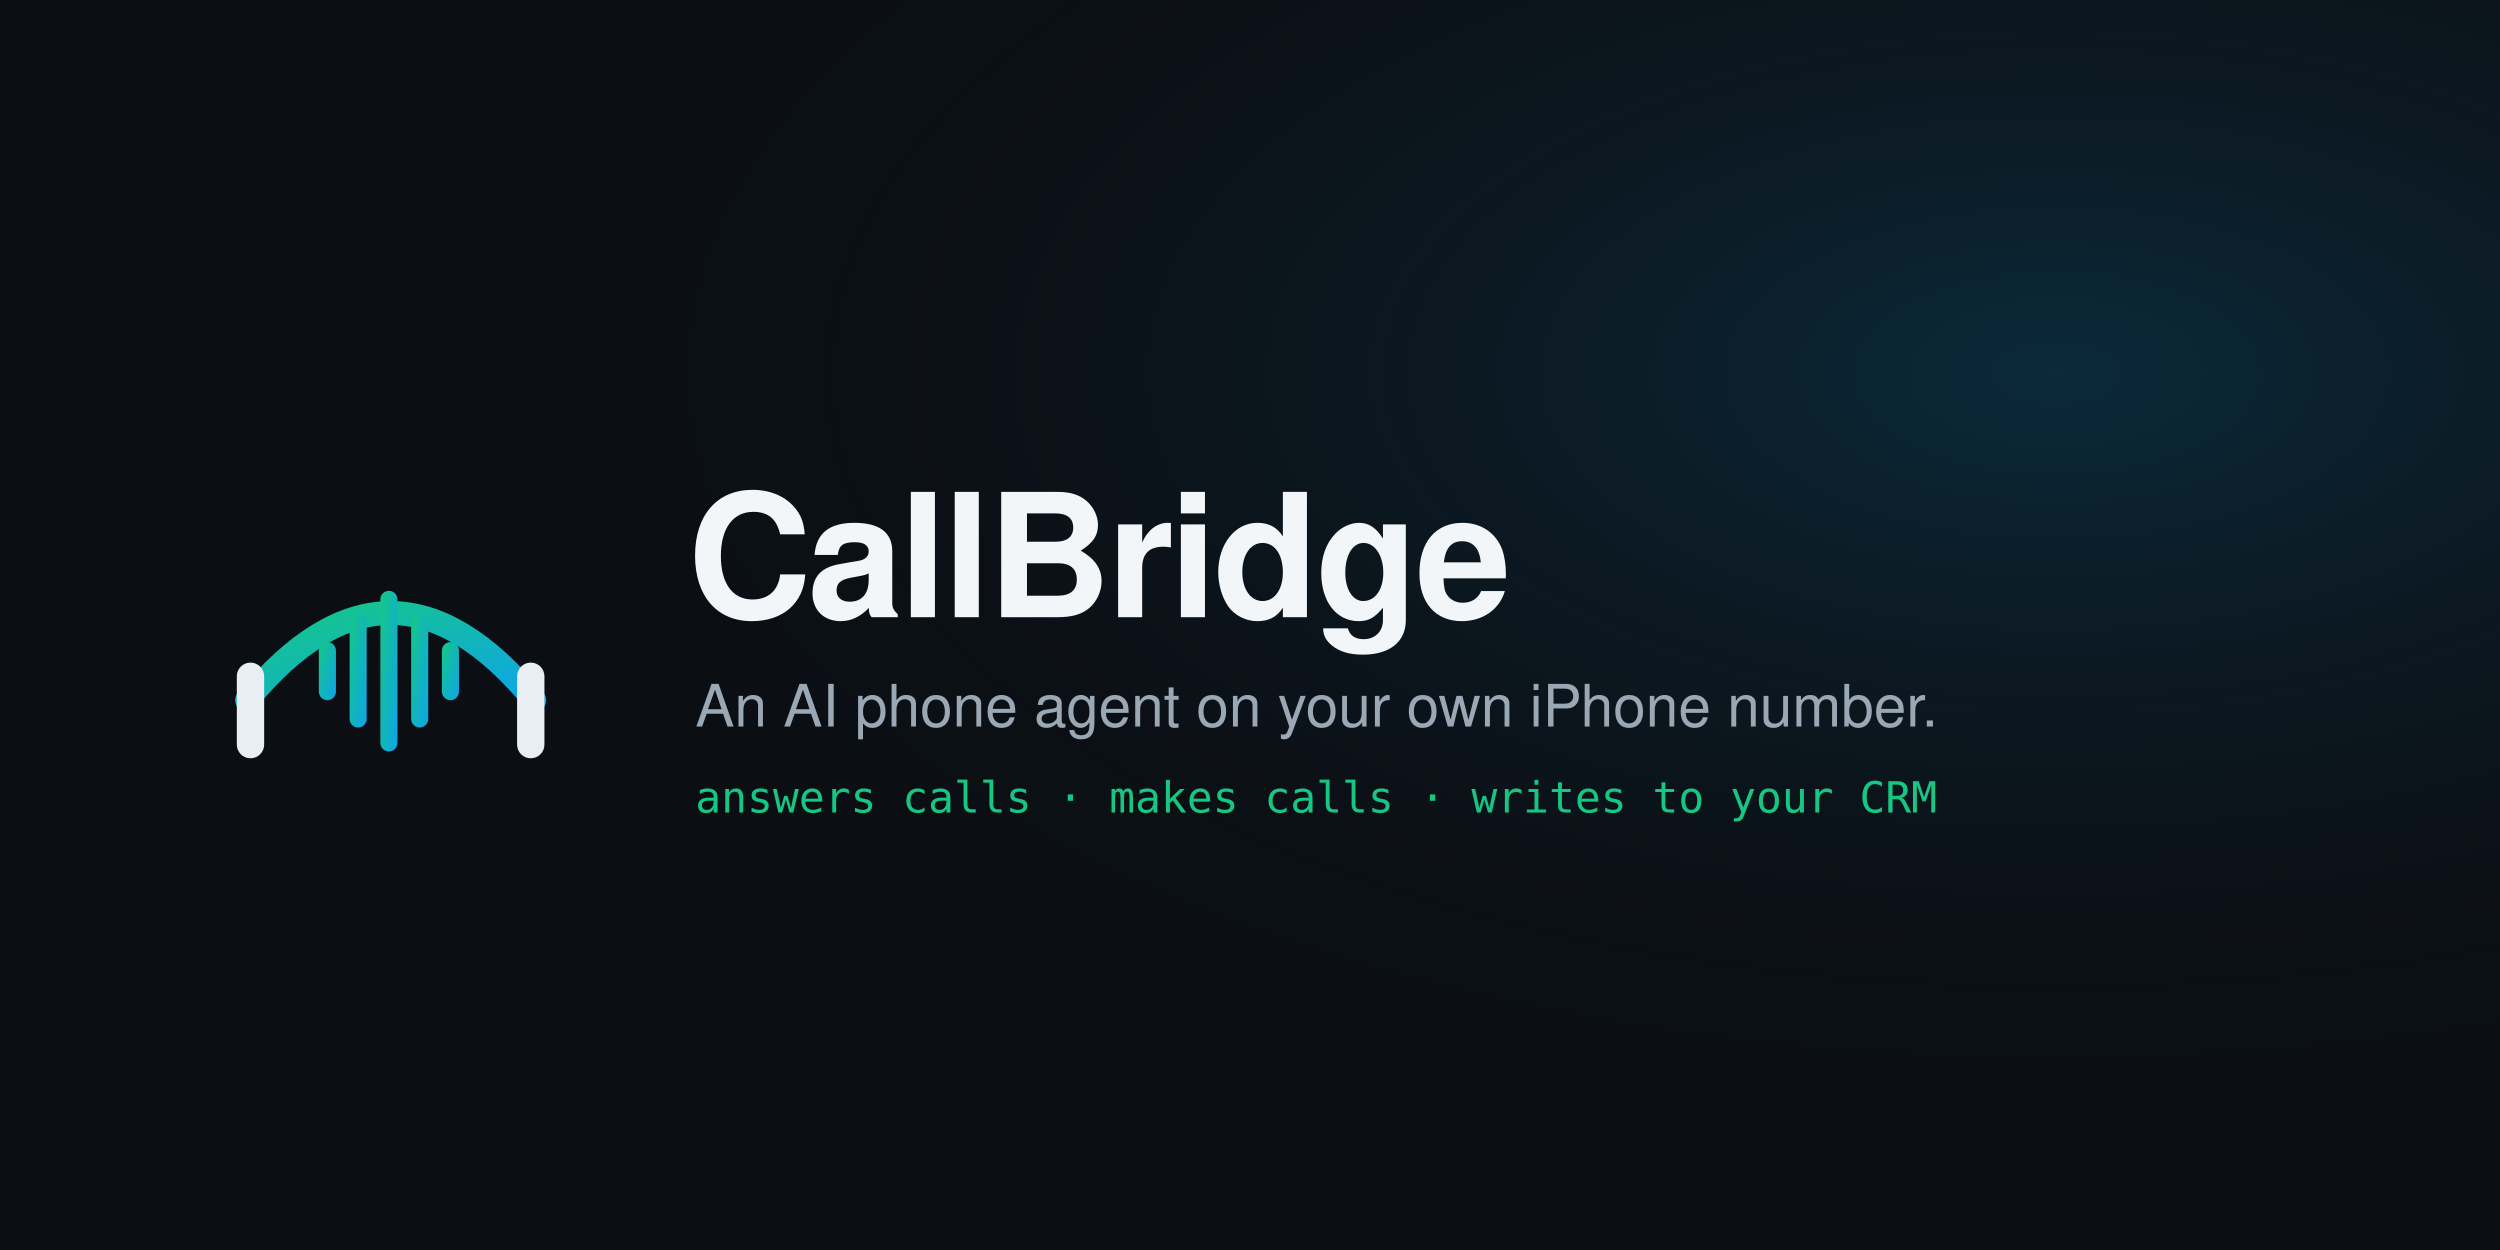
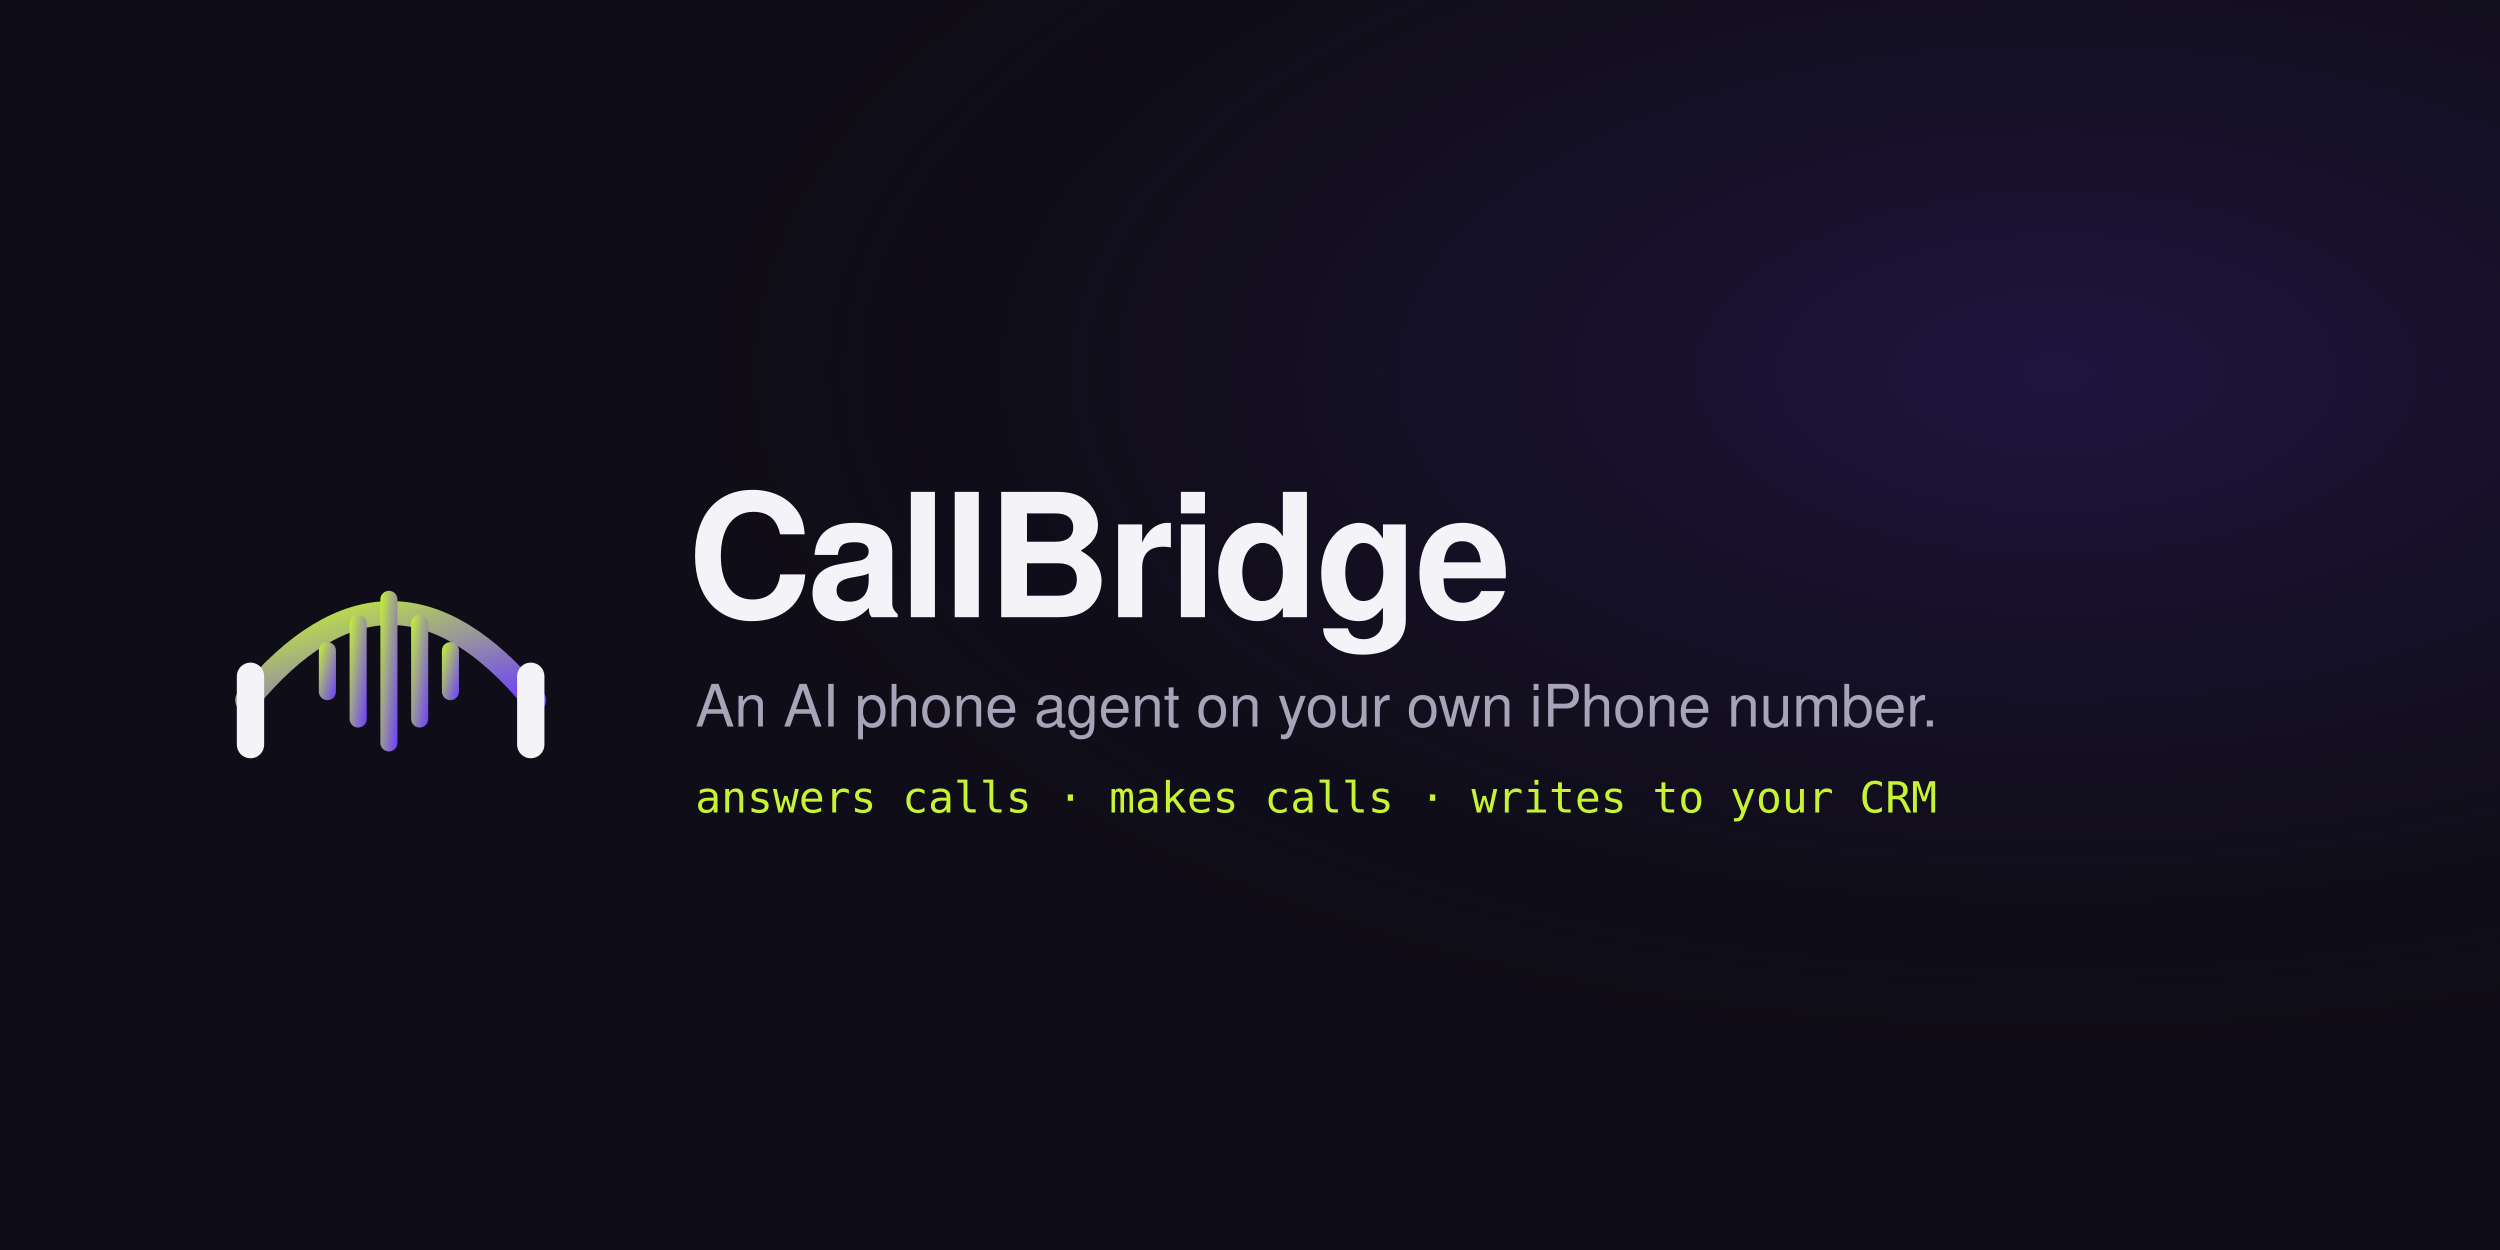
<svg xmlns="http://www.w3.org/2000/svg" viewBox="0 0 1280 640" role="img" aria-label="CallBridge: an AI phone agent on your own iPhone number">
  <defs>
    <linearGradient id="g" x1="0" y1="0" x2="1" y2="1">
-       <stop offset="0" stop-color="#16C784" />
-       <stop offset="1" stop-color="#0EA5E9" />
+       <stop offset="0" stop-color="#c6f432" />
+       <stop offset="1" stop-color="#6b3cff" />
    </linearGradient>
    <radialGradient id="glow" cx="0.82" cy="0.3" r="0.6">
-       <stop offset="0" stop-color="#0EA5E9" stop-opacity="0.18" />
-       <stop offset="1" stop-color="#0B0F14" stop-opacity="0" />
+       <stop offset="0" stop-color="#6b3cff" stop-opacity="0.18" />
+       <stop offset="1" stop-color="#0f0d17" stop-opacity="0" />
    </radialGradient>
  </defs>
-   <rect width="1280" height="640" fill="#0B0F14" />
+   <rect width="1280" height="640" fill="#0f0d17" />
  <rect width="1280" height="640" fill="url(#glow)" />
  <g transform="translate(0 120)">
    <g transform="translate(88 88) scale(0.875)">
      <path d="M44 172 Q128 70 212 172" fill="none" stroke="url(#g)" stroke-width="14" stroke-linecap="round" />
-       <rect x="38" y="150" width="16" height="56" rx="8" fill="#E8EEF4" />
-       <rect x="202" y="150" width="16" height="56" rx="8" fill="#E8EEF4" />
+       <rect x="38" y="150" width="16" height="56" rx="8" fill="#f4f3f8" />
+       <rect x="202" y="150" width="16" height="56" rx="8" fill="#f4f3f8" />
      <g fill="url(#g)">
        <rect x="86" y="138" width="10" height="34" rx="5" />
        <rect x="104" y="122" width="10" height="66" rx="5" />
        <rect x="122" y="108" width="10" height="94" rx="5" />
        <rect x="140" y="122" width="10" height="66" rx="5" />
        <rect x="158" y="138" width="10" height="34" rx="5" />
      </g>
    </g>
-     <text x="352" y="196" font-family="-apple-system, 'SF Pro Display', 'Segoe UI', Helvetica, Arial, sans-serif" font-size="88" font-weight="700" fill="#F3F6F9" letter-spacing="-2">CallBridge</text>
-     <text x="356" y="252" font-family="-apple-system, 'SF Pro Text', 'Segoe UI', Helvetica, Arial, sans-serif" font-size="30" fill="#9AA7B4">An AI phone agent on your own iPhone number.</text>
-     <text x="356" y="296" font-family="ui-monospace, 'SF Mono', Menlo, monospace" font-size="22" fill="#16C784">answers calls · makes calls · writes to your CRM</text>
+     <text x="352" y="196" font-family="-apple-system, 'SF Pro Display', 'Segoe UI', Helvetica, Arial, sans-serif" font-size="88" font-weight="700" fill="#f4f3f8" letter-spacing="-2">CallBridge</text>
+     <text x="356" y="252" font-family="-apple-system, 'SF Pro Text', 'Segoe UI', Helvetica, Arial, sans-serif" font-size="30" fill="#a7a3b8">An AI phone agent on your own iPhone number.</text>
+     <text x="356" y="296" font-family="ui-monospace, 'SF Mono', Menlo, monospace" font-size="22" fill="#c6f432">answers calls · makes calls · writes to your CRM</text>
  </g>
</svg>
